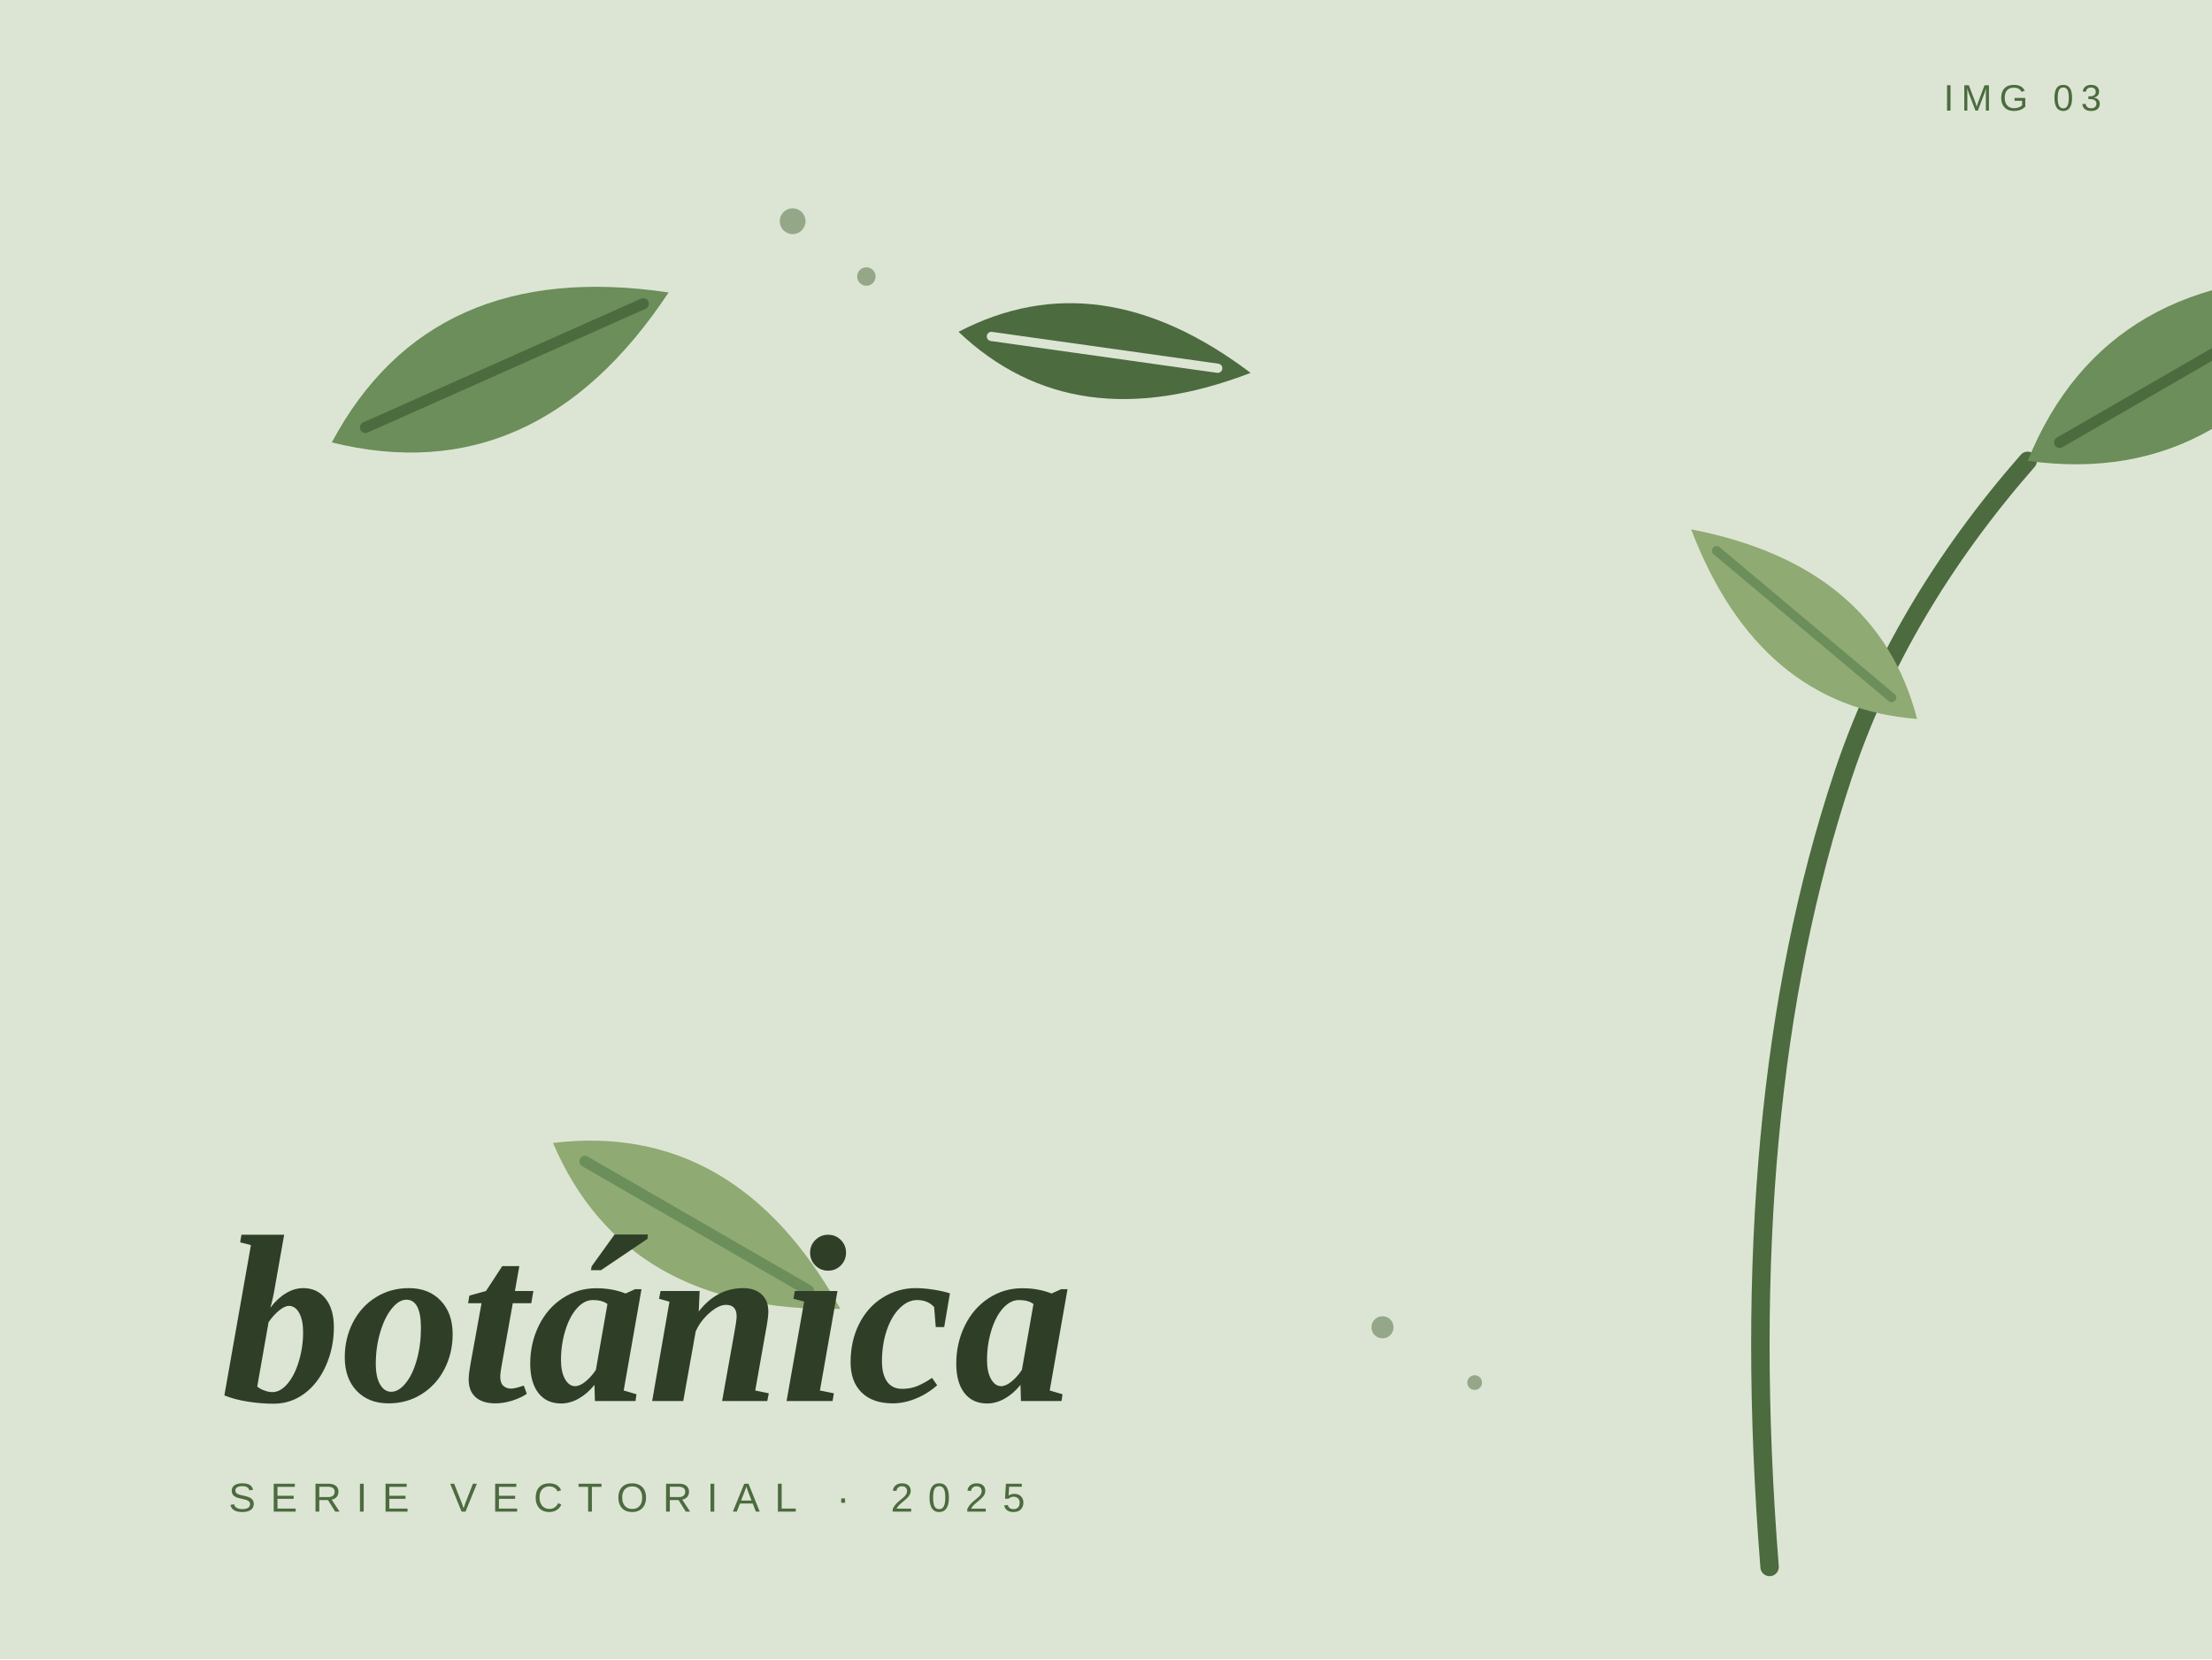
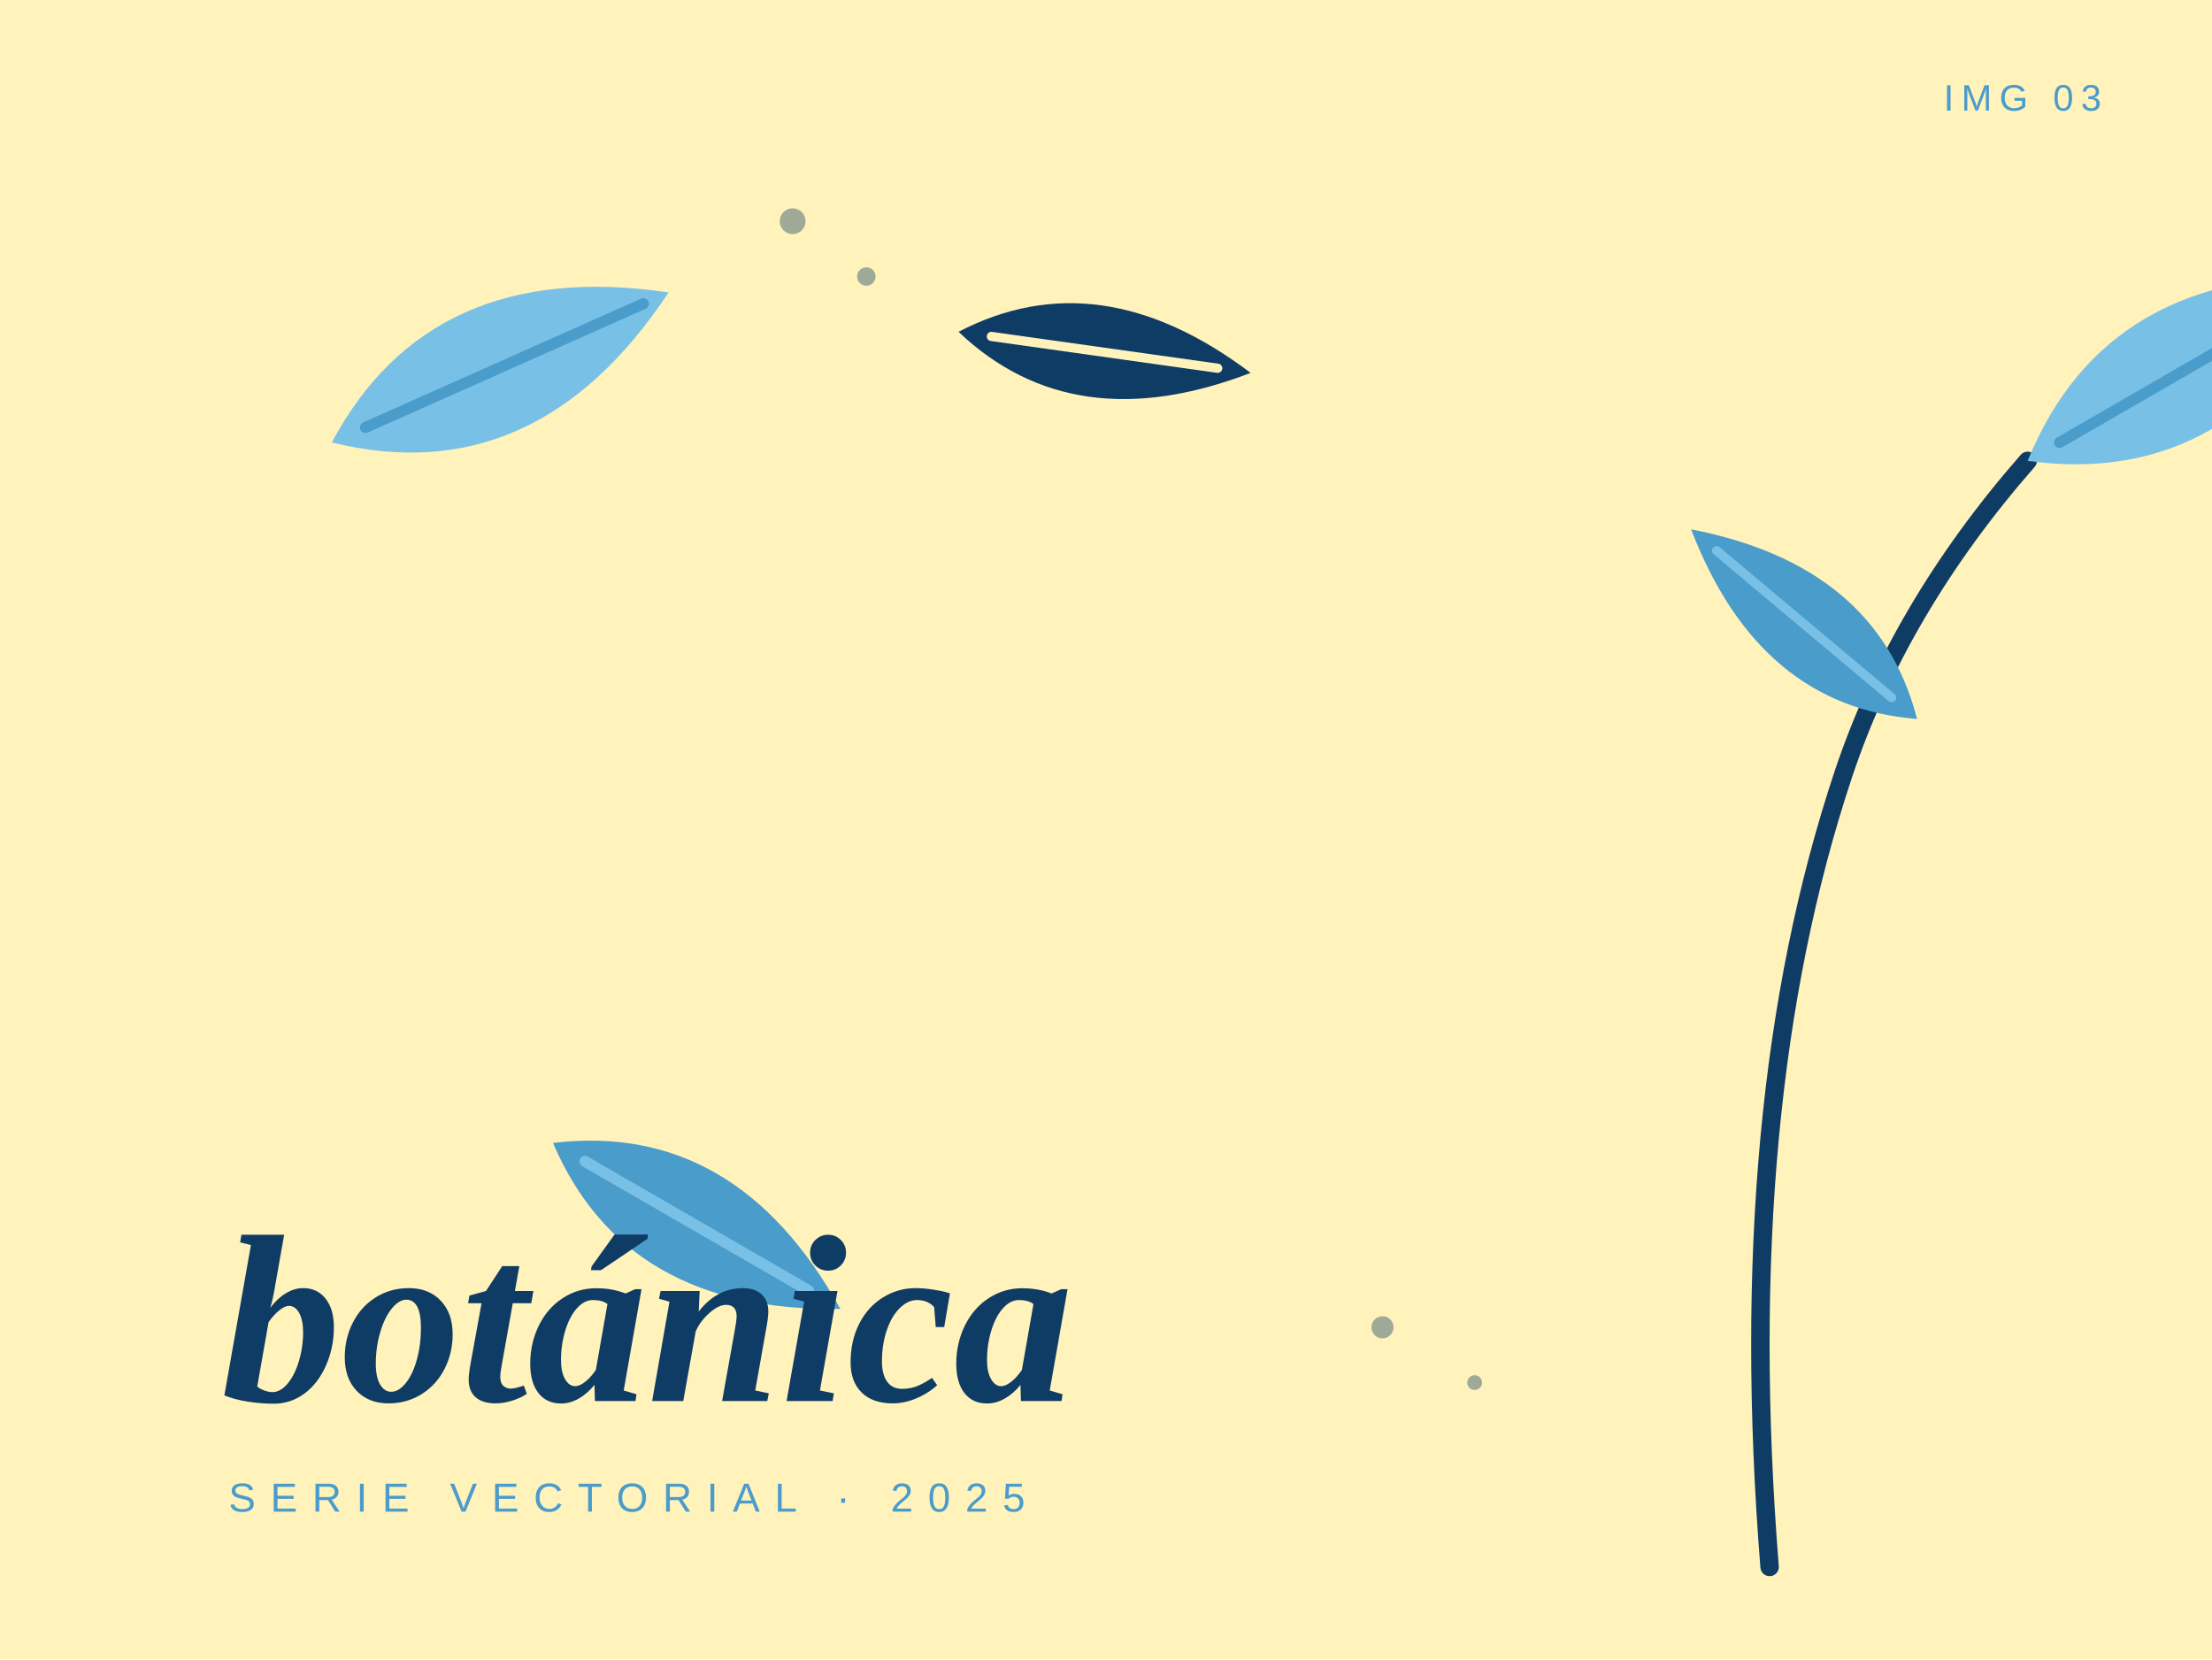
<svg xmlns="http://www.w3.org/2000/svg" viewBox="0 0 1200 900" role="img" aria-label="Imagen de ejemplo: ilustraciones botánicas">
-   <rect width="1200" height="900" fill="#dce5d3" />
+   <rect width="1200" height="900" fill="#fff2bb" />
  <g transform="translate(180 240) rotate(-24)">
-     <path d="M0 0 Q90 -70 200 0 Q90 70 0 0 Z" fill="#6b8e5a" />
-     <path d="M20 0 L185 0" stroke="#4c6b3f" stroke-width="6" stroke-linecap="round" />
+     <path d="M0 0 Q90 -70 200 0 Q90 70 0 0 Z" fill="#78c0e6" />
+     <path d="M20 0 L185 0" stroke="#4a9ccb" stroke-width="6" stroke-linecap="round" />
  </g>
  <g transform="translate(300 620) rotate(30)">
-     <path d="M0 0 Q80 -60 180 0 Q80 60 0 0 Z" fill="#8faa72" />
-     <path d="M20 0 L160 0" stroke="#6b8e5a" stroke-width="6" stroke-linecap="round" />
+     <path d="M0 0 Q80 -60 180 0 Q80 60 0 0 Z" fill="#4a9ccb" />
+     <path d="M20 0 L160 0" stroke="#78c0e6" stroke-width="6" stroke-linecap="round" />
  </g>
  <g transform="translate(520 180) rotate(8)">
-     <path d="M0 0 Q70 -50 160 0 Q70 50 0 0 Z" fill="#4c6b3f" />
-     <path d="M18 0 L142 0" stroke="#dce5d3" stroke-width="5" stroke-linecap="round" />
+     <path d="M0 0 Q70 -50 160 0 Q70 50 0 0 Z" fill="#0f3c65" />
+     <path d="M18 0 L142 0" stroke="#fff2bb" stroke-width="5" stroke-linecap="round" />
  </g>
-   <path d="M960 850 Q940 600 1000 420 Q1030 330 1100 250" fill="none" stroke="#4c6b3f" stroke-width="10" stroke-linecap="round" />
+   <path d="M960 850 Q940 600 1000 420 Q1030 330 1100 250" fill="none" stroke="#0f3c65" stroke-width="10" stroke-linecap="round" />
  <g transform="translate(1100 250) rotate(-30)">
-     <path d="M0 0 Q90 -70 200 0 Q90 70 0 0 Z" fill="#6b8e5a" />
-     <path d="M20 0 L185 0" stroke="#4c6b3f" stroke-width="6" stroke-linecap="round" />
+     <path d="M0 0 Q90 -70 200 0 Q90 70 0 0 Z" fill="#78c0e6" />
+     <path d="M20 0 L185 0" stroke="#4a9ccb" stroke-width="6" stroke-linecap="round" />
  </g>
  <g transform="translate(1040 390) rotate(-140)">
-     <path d="M0 0 Q70 -50 160 0 Q70 50 0 0 Z" fill="#8faa72" />
-     <path d="M18 0 L142 0" stroke="#6b8e5a" stroke-width="5" stroke-linecap="round" />
+     <path d="M0 0 Q70 -50 160 0 Q70 50 0 0 Z" fill="#4a9ccb" />
+     <path d="M18 0 L142 0" stroke="#78c0e6" stroke-width="5" stroke-linecap="round" />
  </g>
-   <g fill="#4c6b3f" opacity="0.5">
+   <g fill="#0f3c65" opacity="0.4">
    <circle cx="430" cy="120" r="7" />
    <circle cx="470" cy="150" r="5" />
    <circle cx="750" cy="720" r="6" />
    <circle cx="800" cy="750" r="4" />
  </g>
-   <text x="120" y="760" font-family="Georgia, 'Times New Roman', serif" font-style="italic" font-weight="600" font-size="130" fill="#2f3e26">botánica</text>
-   <text x="124" y="820" font-family="Arial, sans-serif" font-size="22" letter-spacing="8" fill="#4c6b3f">SERIE VECTORIAL · 2025</text>
-   <text x="1140" y="60" font-family="Arial, sans-serif" font-size="20" letter-spacing="4" fill="#4c6b3f" text-anchor="end">IMG 03</text>
+   <text x="120" y="760" font-family="Georgia, 'Times New Roman', serif" font-style="italic" font-weight="600" font-size="130" fill="#0f3c65">botánica</text>
+   <text x="124" y="820" font-family="Arial, sans-serif" font-size="22" letter-spacing="8" fill="#4a9ccb">SERIE VECTORIAL · 2025</text>
+   <text x="1140" y="60" font-family="Arial, sans-serif" font-size="20" letter-spacing="4" fill="#4a9ccb" text-anchor="end">IMG 03</text>
</svg>
